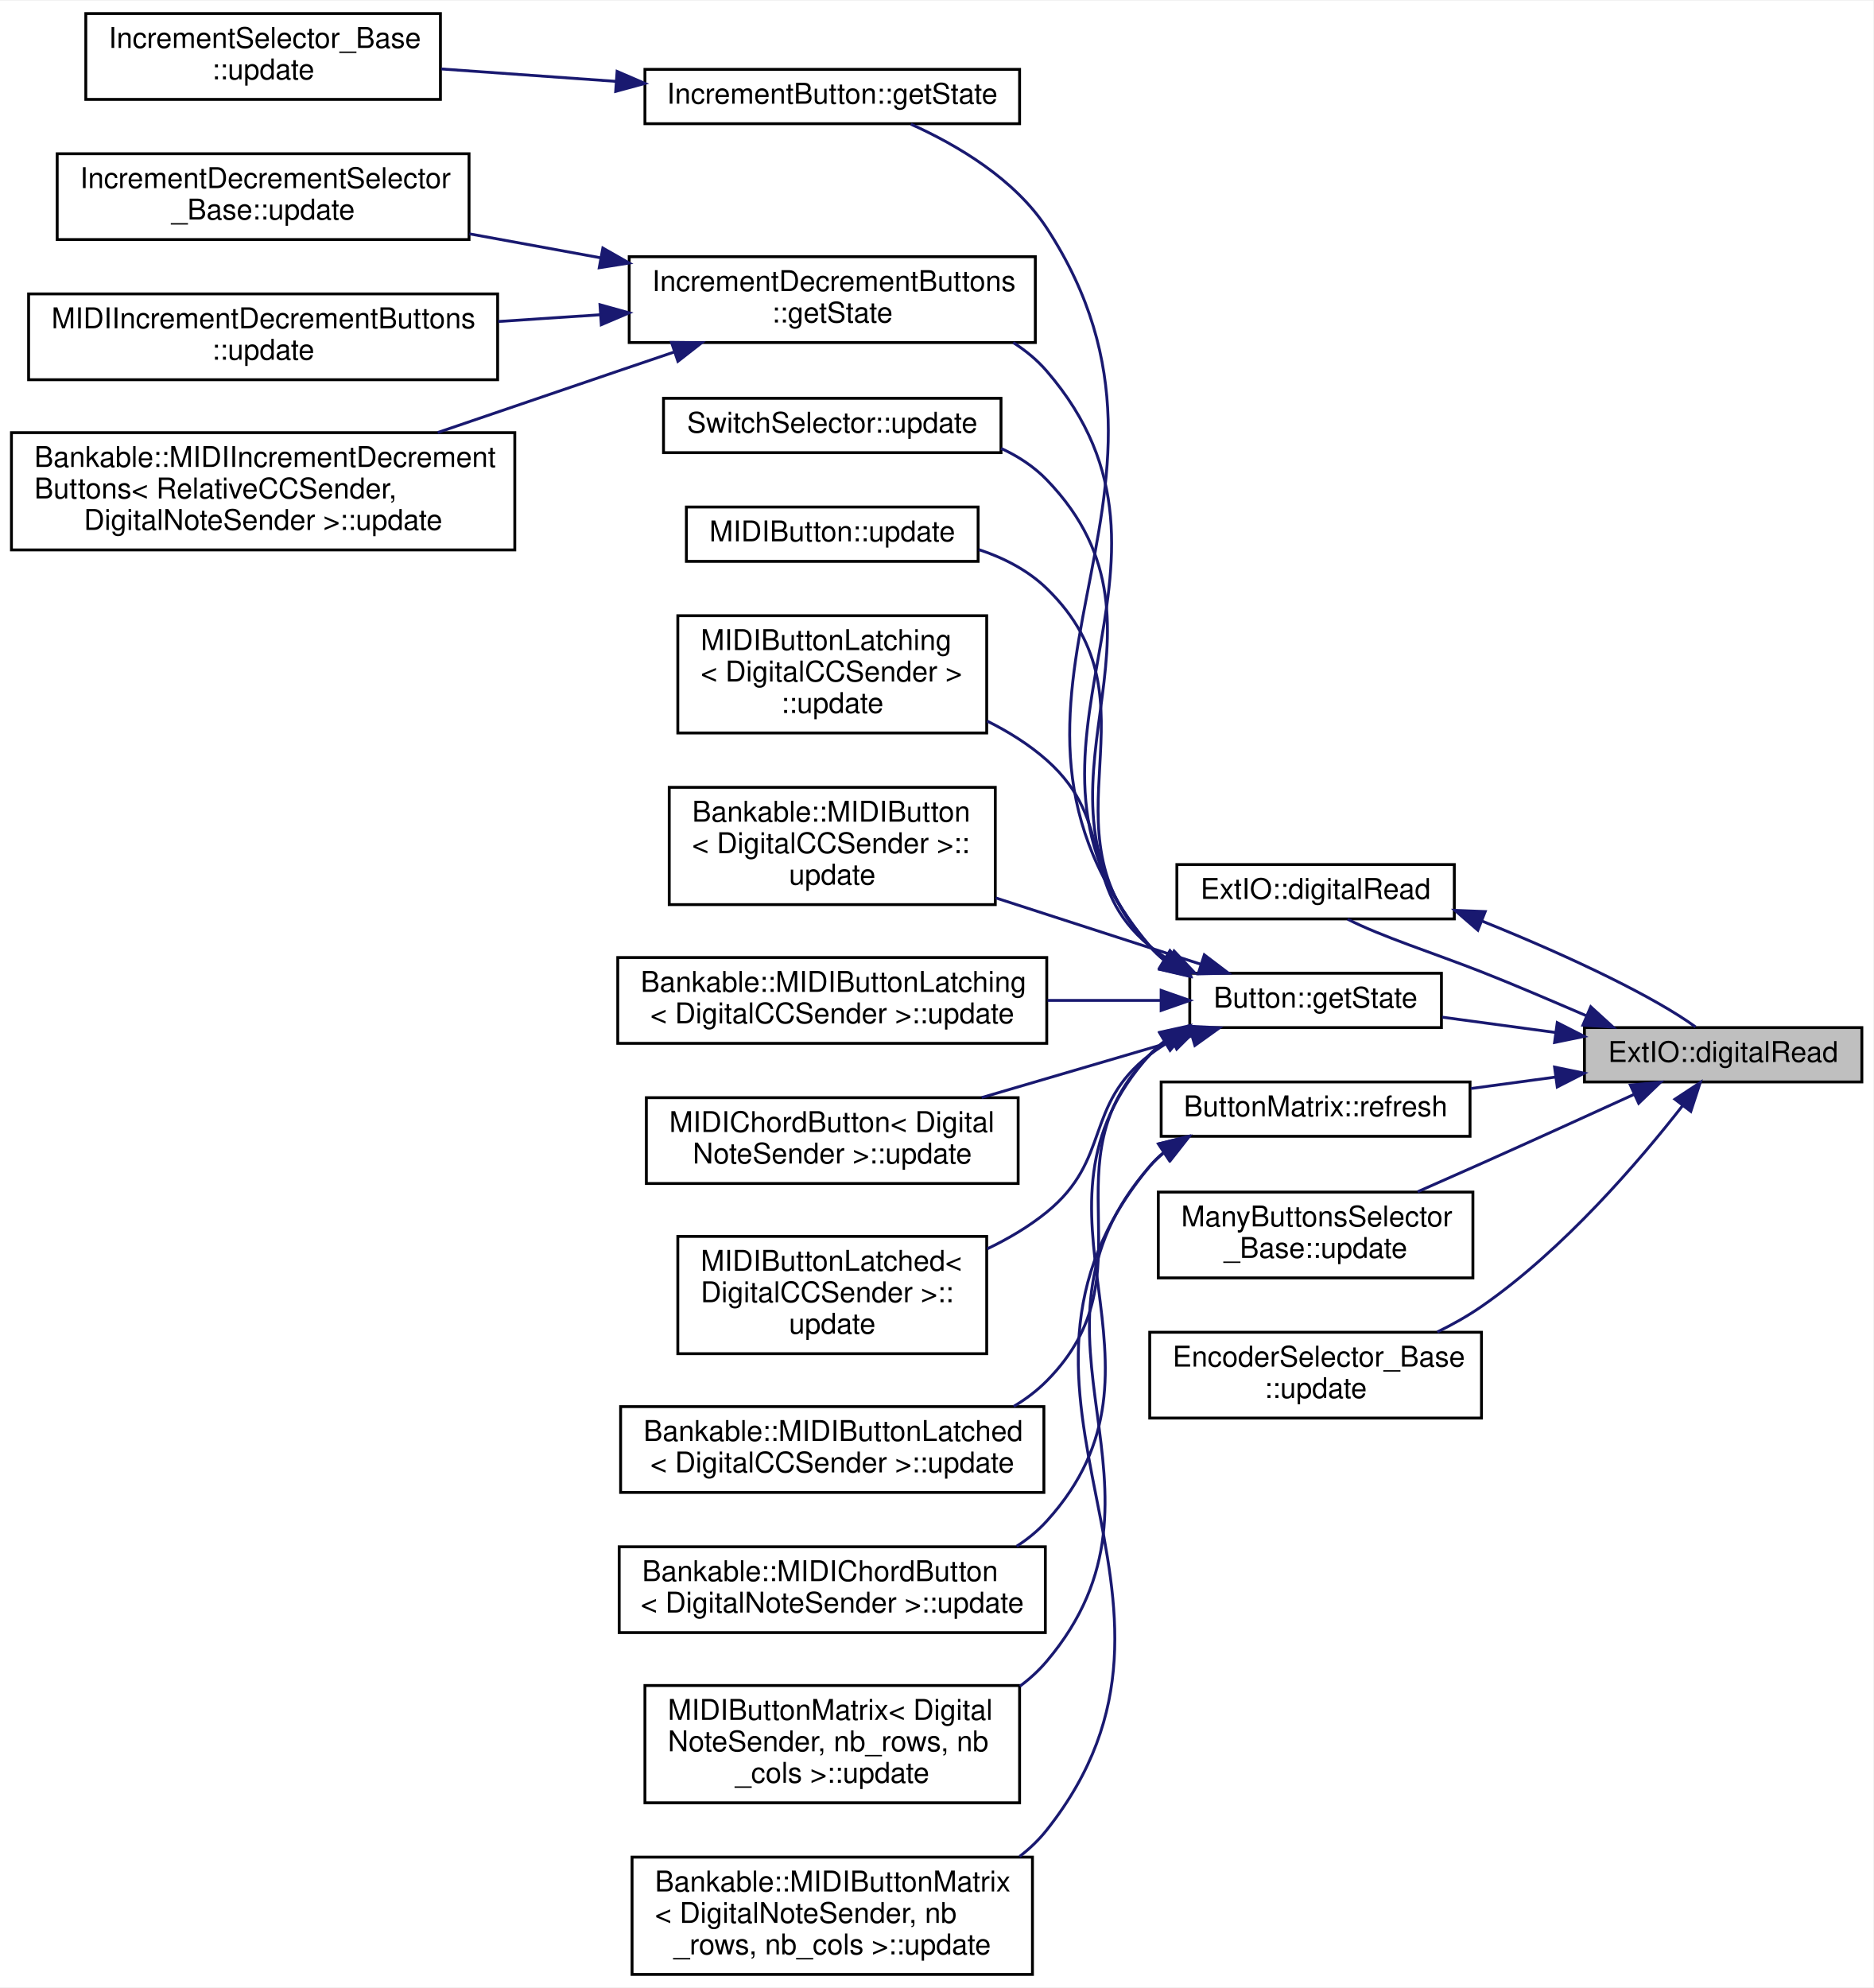
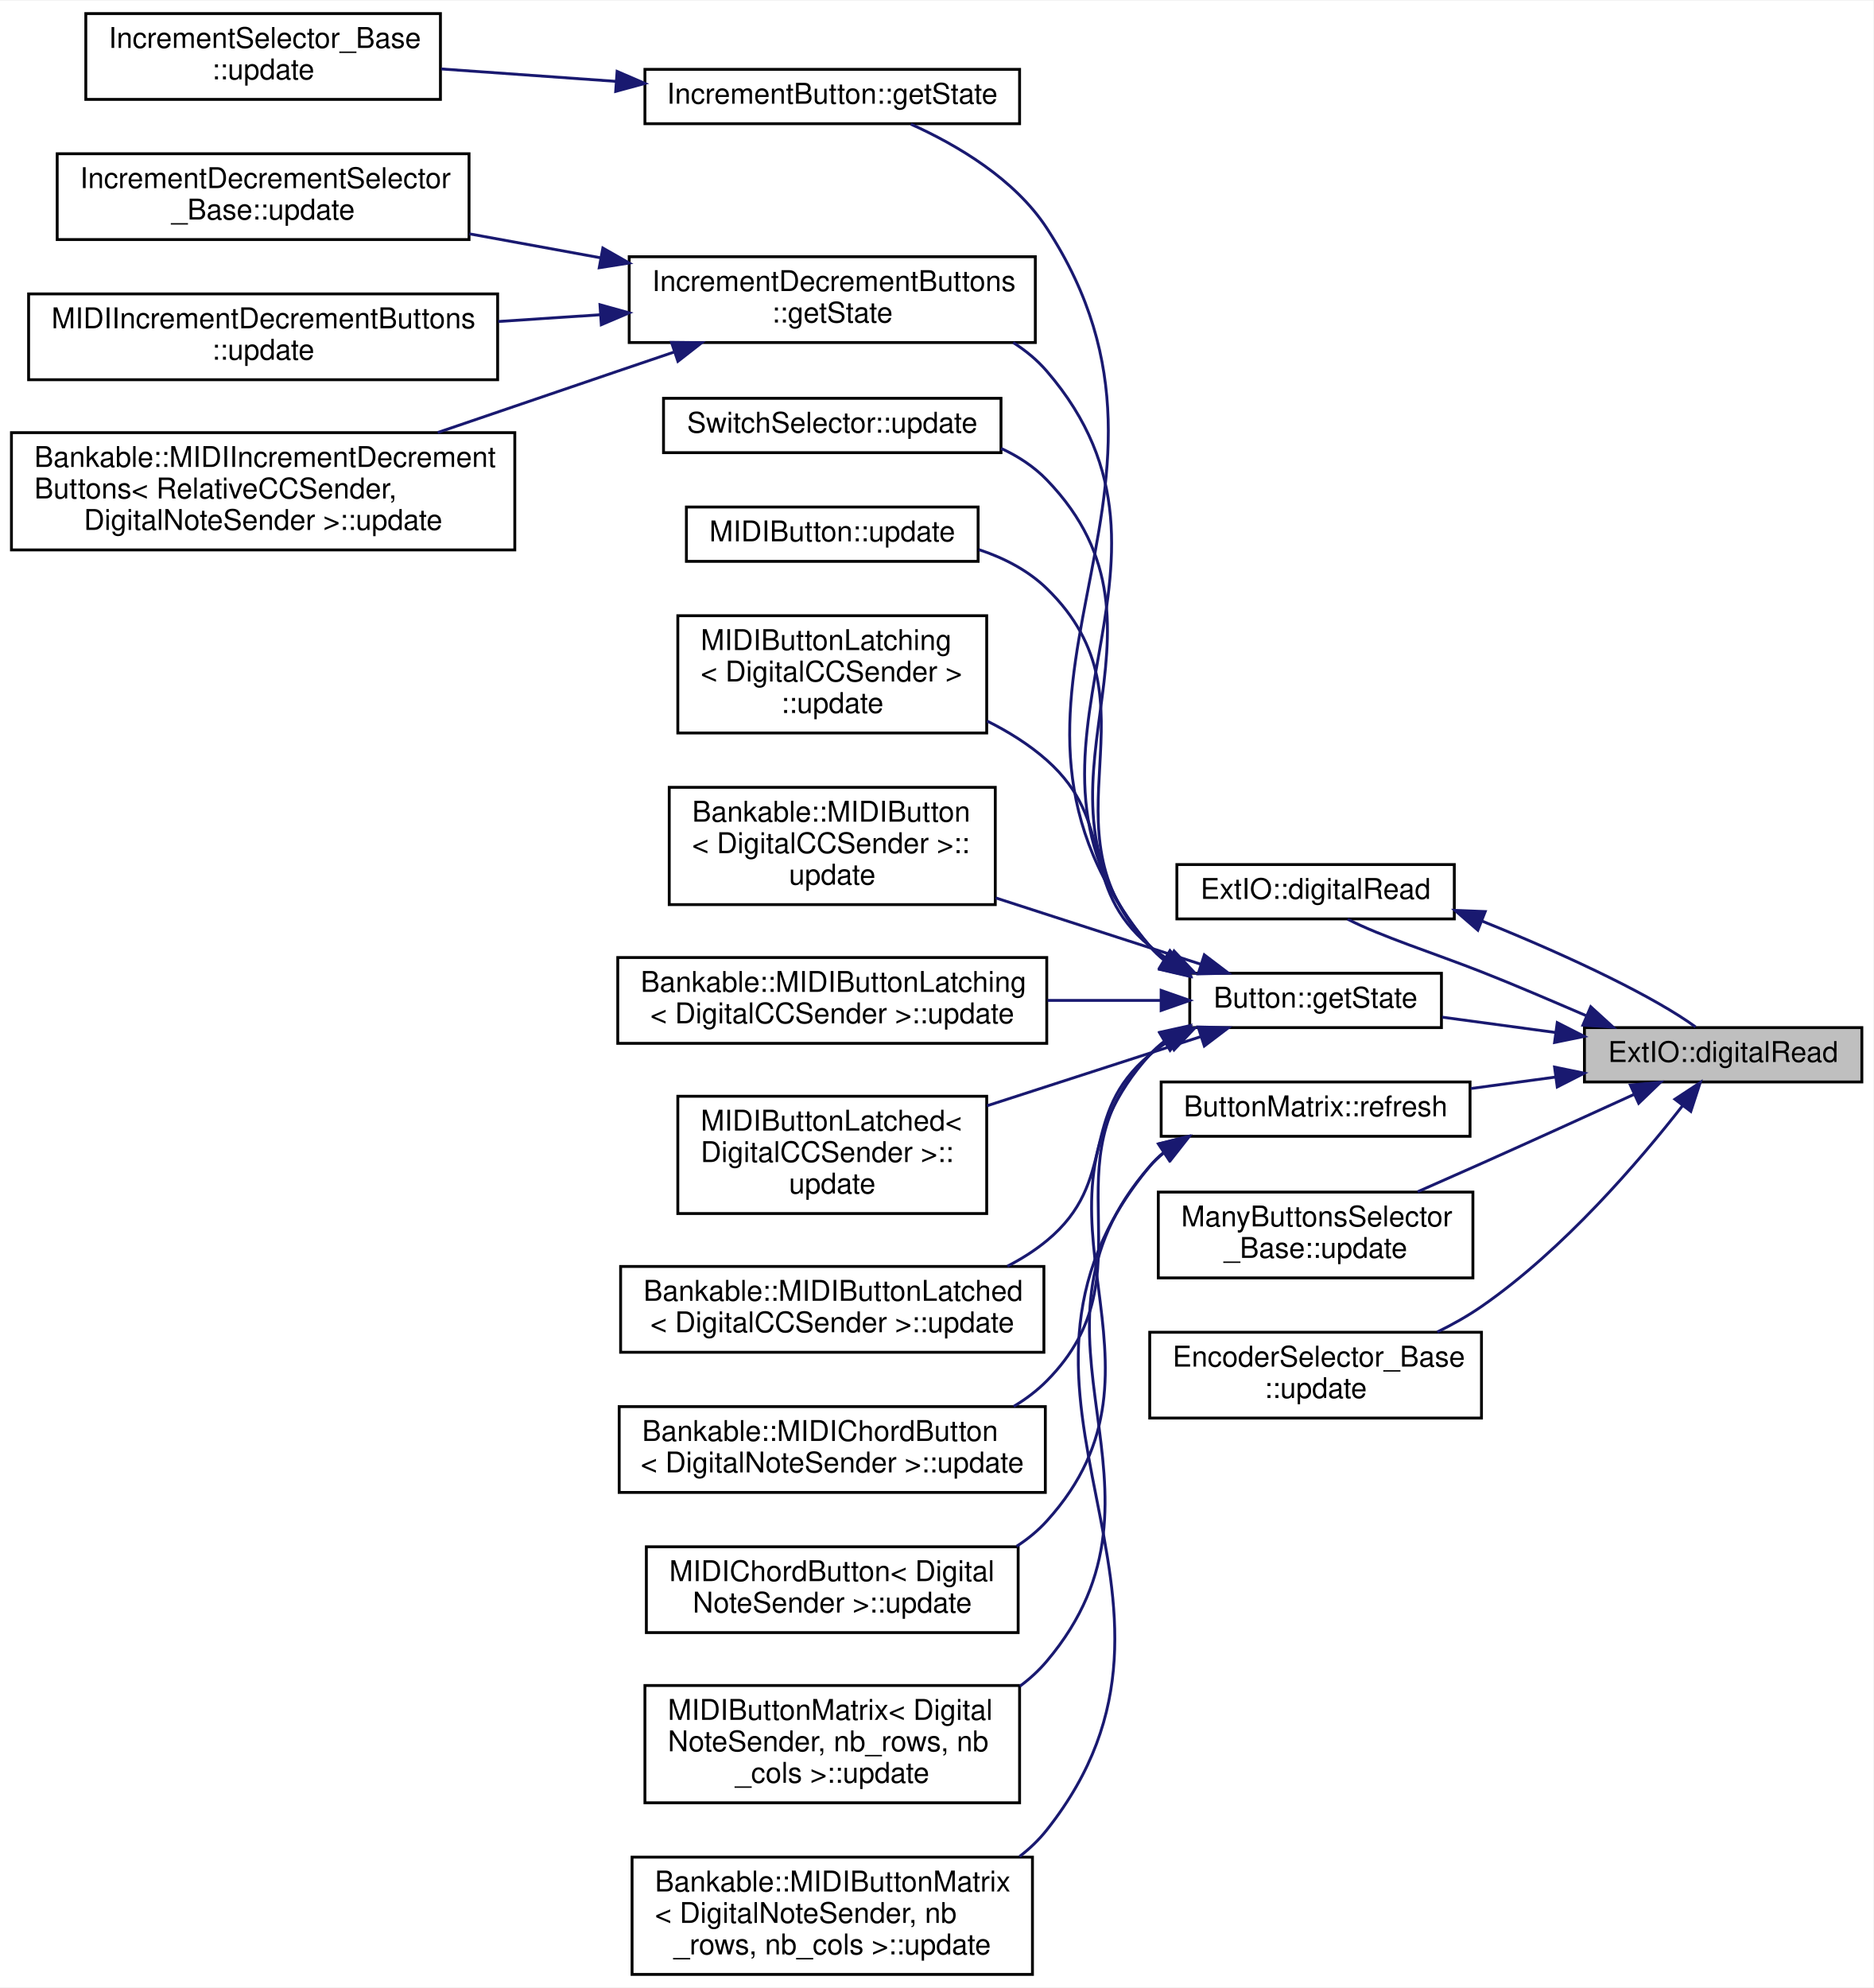
<svg xmlns="http://www.w3.org/2000/svg" xmlns:xlink="http://www.w3.org/1999/xlink" width="655pt" height="695pt" viewBox="0.00 0.00 655.00 694.50">
  <g id="graph0" class="graph" transform="scale(1 1) rotate(0) translate(4 690.5)">
    <polygon fill="white" stroke="none" points="-4,4 -4,-690.5 651,-690.5 651,4 -4,4" />
    <g id="node1" class="node">
      <g id="a_node1">
        <a xlink:title="An ExtIO version of the Arduino function.">
          <polygon fill="#bfbfbf" stroke="black" points="550,-312.5 550,-331.5 647,-331.5 647,-312.5 550,-312.5" />
          <text text-anchor="middle" x="598.5" y="-319.5" font-family="Helvetica,sans-Serif" font-size="10.00">ExtIO::digitalRead</text>
        </a>
      </g>
    </g>
    <g id="node2" class="node">
      <g id="a_node2">
        <a xlink:href="../../d8/d3d/namespaceExtIO.html#a9e1b1e3ddc71a977fbf6df93c10cce82" target="_top" xlink:title="An ExtIO version of the Arduino function.">
          <polygon fill="white" stroke="black" points="407.5,-369.5 407.5,-388.5 504.5,-388.5 504.5,-369.5 407.5,-369.5" />
          <text text-anchor="middle" x="456" y="-376.5" font-family="Helvetica,sans-Serif" font-size="10.00">ExtIO::digitalRead</text>
        </a>
      </g>
    </g>
    <g id="edge1" class="edge">
      <path fill="none" stroke="midnightblue" d="M550.741,-335.614C538.862,-340.708 526.048,-346.266 514,-351 497.884,-357.333 478.702,-363.442 467.206,-369.408" />
      <polygon fill="midnightblue" stroke="midnightblue" points="552.208,-338.793 560.035,-331.653 549.464,-332.354 552.208,-338.793" />
    </g>
    <g id="node3" class="node">
      <g id="a_node3">
        <a xlink:href="../../d1/d19/classButton.html#a444805aabacda3e290d668d2fdf4c735" target="_top" xlink:title="Get the state of the button.">
          <polygon fill="white" stroke="black" points="412,-331.5 412,-350.5 500,-350.5 500,-331.5 412,-331.5" />
          <text text-anchor="middle" x="456" y="-338.5" font-family="Helvetica,sans-Serif" font-size="10.00">Button::getState</text>
        </a>
      </g>
    </g>
    <g id="edge3" class="edge">
      <path fill="none" stroke="midnightblue" d="M539.946,-329.783C526.685,-331.576 512.799,-333.454 500.265,-335.149" />
      <polygon fill="midnightblue" stroke="midnightblue" points="540.492,-333.241 549.933,-328.433 539.554,-326.304 540.492,-333.241" />
    </g>
    <g id="node19" class="node">
      <g id="a_node19">
        <a xlink:href="../../d8/d6c/classButtonMatrix.html#a1ba9c4b8860d3d9115a70f8d97f21cef" target="_top" xlink:title="Scan the matrix, read all button states, and call the onButtonChanged callback.">
          <polygon fill="white" stroke="black" points="402,-293.5 402,-312.5 510,-312.5 510,-293.5 402,-293.5" />
          <text text-anchor="middle" x="456" y="-300.5" font-family="Helvetica,sans-Serif" font-size="10.00">ButtonMatrix::refresh</text>
        </a>
      </g>
    </g>
    <g id="edge19" class="edge">
      <path fill="none" stroke="midnightblue" d="M539.892,-314.21C530.108,-312.886 519.985,-311.518 510.317,-310.21" />
      <polygon fill="midnightblue" stroke="midnightblue" points="539.554,-317.696 549.933,-315.567 540.492,-310.759 539.554,-317.696" />
    </g>
    <g id="node22" class="node">
      <g id="a_node22">
        <a xlink:href="../../d1/d3d/classManyButtonsSelector__Base.html#a66850c8ca52bae22eabd86568cb948b1" target="_top" xlink:title="Update this updatable.">
          <polygon fill="white" stroke="black" points="401,-244 401,-274 511,-274 511,-244 401,-244" />
          <text text-anchor="start" x="409" y="-262" font-family="Helvetica,sans-Serif" font-size="10.00">ManyButtonsSelector</text>
          <text text-anchor="middle" x="456" y="-251" font-family="Helvetica,sans-Serif" font-size="10.00">_Base::update</text>
        </a>
      </g>
    </g>
    <g id="edge22" class="edge">
      <path fill="none" stroke="midnightblue" d="M567.295,-308.133C551.45,-300.889 531.702,-291.91 514,-284 506.798,-280.782 499.068,-277.366 491.698,-274.128" />
      <polygon fill="midnightblue" stroke="midnightblue" points="566.054,-311.414 576.603,-312.394 568.967,-305.049 566.054,-311.414" />
    </g>
    <g id="node23" class="node">
      <g id="a_node23">
        <a xlink:href="../../d0/daf/classEncoderSelector__Base.html#ae2862f751184a7163e83947716a5b515" target="_top" xlink:title="Update this updatable.">
          <polygon fill="white" stroke="black" points="398,-195 398,-225 514,-225 514,-195 398,-195" />
          <text text-anchor="start" x="406" y="-213" font-family="Helvetica,sans-Serif" font-size="10.00">EncoderSelector_Base</text>
          <text text-anchor="middle" x="456" y="-202" font-family="Helvetica,sans-Serif" font-size="10.00">::update</text>
        </a>
      </g>
    </g>
    <g id="edge23" class="edge">
      <path fill="none" stroke="midnightblue" d="M584.357,-304.263C569.209,-284.847 542.69,-253.843 514,-234 509.231,-230.702 503.938,-227.727 498.554,-225.086" />
      <polygon fill="midnightblue" stroke="midnightblue" points="581.633,-306.463 590.483,-312.287 587.196,-302.215 581.633,-306.463" />
    </g>
    <g id="edge2" class="edge">
      <path fill="none" stroke="midnightblue" d="M514.175,-368.752C547.238,-355.442 575.128,-341.747 588.854,-331.737" />
      <polygon fill="midnightblue" stroke="midnightblue" points="512.731,-365.56 504.72,-372.493 515.307,-372.069 512.731,-365.56" />
    </g>
    <g id="node4" class="node">
      <g id="a_node4">
        <a xlink:href="../../df/d38/classIncrementButton.html#a420ed67682567f9df6a00d437af8b029" target="_top" xlink:title="Get the state of the increment button.">
          <polygon fill="white" stroke="black" points="221.5,-647.5 221.5,-666.5 352.5,-666.5 352.5,-647.5 221.5,-647.5" />
          <text text-anchor="middle" x="287" y="-654.5" font-family="Helvetica,sans-Serif" font-size="10.00">IncrementButton::getState</text>
        </a>
      </g>
    </g>
    <g id="edge4" class="edge">
      <path fill="none" stroke="midnightblue" d="M403.059,-355.04C401.222,-356.531 399.521,-358.178 398,-360 325.765,-446.503 423.623,-516.643 362,-611 350.833,-628.098 330.865,-639.955 314.484,-647.344" />
      <polygon fill="midnightblue" stroke="midnightblue" points="405.28,-357.776 411.845,-349.46 401.527,-351.867 405.28,-357.776" />
    </g>
    <g id="node6" class="node">
      <g id="a_node6">
        <a xlink:href="../../d5/d20/classIncrementDecrementButtons.html#a2e207d948f38c1cca993dc4d967ebef6" target="_top" xlink:title="Get the state of the increment button.">
          <polygon fill="white" stroke="black" points="216,-571 216,-601 358,-601 358,-571 216,-571" />
          <text text-anchor="start" x="224" y="-589" font-family="Helvetica,sans-Serif" font-size="10.00">IncrementDecrementButtons</text>
          <text text-anchor="middle" x="287" y="-578" font-family="Helvetica,sans-Serif" font-size="10.00">::getState</text>
        </a>
      </g>
    </g>
    <g id="edge6" class="edge">
      <path fill="none" stroke="midnightblue" d="M403.137,-355.107C401.279,-356.579 399.552,-358.205 398,-360 338.627,-428.639 421.234,-492.241 362,-561 358.637,-564.904 354.641,-568.2 350.276,-570.982" />
      <polygon fill="midnightblue" stroke="midnightblue" points="405.358,-357.846 411.987,-349.581 401.651,-351.908 405.358,-357.846" />
    </g>
    <g id="node10" class="node">
      <g id="a_node10">
        <a xlink:href="../../df/def/classSwitchSelector.html#a215378b23b288289337b5b03e99f527d" target="_top" xlink:title="Update this updatable.">
          <polygon fill="white" stroke="black" points="228,-532.5 228,-551.5 346,-551.5 346,-532.5 228,-532.5" />
          <text text-anchor="middle" x="287" y="-539.5" font-family="Helvetica,sans-Serif" font-size="10.00">SwitchSelector::update</text>
        </a>
      </g>
    </g>
    <g id="edge10" class="edge">
      <path fill="none" stroke="midnightblue" d="M403.125,-355.263C401.282,-356.694 399.56,-358.268 398,-360 348.348,-415.126 413.562,-469.656 362,-523 357.483,-527.673 351.984,-531.253 346.045,-533.988" />
      <polygon fill="midnightblue" stroke="midnightblue" points="405.197,-358.097 411.863,-349.862 401.517,-352.142 405.197,-358.097" />
    </g>
    <g id="node11" class="node">
      <g id="a_node11">
        <a xlink:href="../../d6/d72/classMIDIButton.html#a52f5d10cded015028110a2139cdadd6b" target="_top" xlink:title="Update this updatable.">
          <polygon fill="white" stroke="black" points="236,-494.5 236,-513.5 338,-513.5 338,-494.5 236,-494.5" />
          <text text-anchor="middle" x="287" y="-501.5" font-family="Helvetica,sans-Serif" font-size="10.00">MIDIButton::update</text>
        </a>
      </g>
    </g>
    <g id="edge11" class="edge">
      <path fill="none" stroke="midnightblue" d="M403.157,-355.464C401.316,-356.841 399.584,-358.349 398,-360 357.973,-401.717 403.471,-444.718 362,-485 355.435,-491.377 347.033,-495.696 338.261,-498.604" />
      <polygon fill="midnightblue" stroke="midnightblue" points="405.074,-358.396 411.823,-350.229 401.454,-352.404 405.074,-358.396" />
    </g>
    <g id="node12" class="node">
      <g id="a_node12">
        <a xlink:href="../../d8/de1/classMIDIButtonLatching.html#ae18cb71efe09ebeab1cac9ed84e770b0" target="_top" xlink:title=" ">
          <polygon fill="white" stroke="black" points="233,-434.5 233,-475.5 341,-475.5 341,-434.5 233,-434.5" />
          <text text-anchor="start" x="241" y="-463.5" font-family="Helvetica,sans-Serif" font-size="10.00">MIDIButtonLatching</text>
          <text text-anchor="start" x="241" y="-452.5" font-family="Helvetica,sans-Serif" font-size="10.00">&lt; DigitalCCSender &gt;</text>
          <text text-anchor="middle" x="287" y="-441.5" font-family="Helvetica,sans-Serif" font-size="10.00">::update</text>
        </a>
      </g>
    </g>
    <g id="edge12" class="edge">
      <path fill="none" stroke="midnightblue" d="M404.525,-355.358C402.228,-356.765 400.036,-358.308 398,-360 372.602,-381.107 386.716,-403.099 362,-425 355.878,-430.424 348.648,-434.942 341.145,-438.682" />
      <polygon fill="midnightblue" stroke="midnightblue" points="406.517,-358.269 413.802,-350.577 403.31,-352.047 406.517,-358.269" />
    </g>
    <g id="node13" class="node">
      <g id="a_node13">
        <a xlink:href="../../d9/df9/classBankable_1_1MIDIButton.html#a71353bf7f61b315806046ab3ce7ebc9b" target="_top" xlink:title=" ">
          <polygon fill="white" stroke="black" points="230,-374.5 230,-415.5 344,-415.5 344,-374.5 230,-374.5" />
          <text text-anchor="start" x="238" y="-403.5" font-family="Helvetica,sans-Serif" font-size="10.00">Bankable::MIDIButton</text>
          <text text-anchor="start" x="238" y="-392.5" font-family="Helvetica,sans-Serif" font-size="10.00">&lt; DigitalCCSender &gt;::</text>
          <text text-anchor="middle" x="287" y="-381.5" font-family="Helvetica,sans-Serif" font-size="10.00">update</text>
        </a>
      </g>
    </g>
    <g id="edge13" class="edge">
      <path fill="none" stroke="midnightblue" d="M415.832,-353.665C394.49,-360.566 367.705,-369.227 344.175,-376.836" />
      <polygon fill="midnightblue" stroke="midnightblue" points="417.09,-356.937 425.528,-350.53 414.936,-350.276 417.09,-356.937" />
    </g>
    <g id="node14" class="node">
      <g id="a_node14">
        <a xlink:href="../../d3/d0b/classBankable_1_1MIDIButtonLatching.html#a5c2d89e69e4d800de47af9eb5f39d50f" target="_top" xlink:title=" ">
          <polygon fill="white" stroke="black" points="212,-326 212,-356 362,-356 362,-326 212,-326" />
          <text text-anchor="start" x="220" y="-344" font-family="Helvetica,sans-Serif" font-size="10.00">Bankable::MIDIButtonLatching</text>
          <text text-anchor="middle" x="287" y="-333" font-family="Helvetica,sans-Serif" font-size="10.00">&lt; DigitalCCSender &gt;::update</text>
        </a>
      </g>
    </g>
    <g id="edge14" class="edge">
      <path fill="none" stroke="midnightblue" d="M401.728,-341C389.177,-341 375.573,-341 362.284,-341" />
      <polygon fill="midnightblue" stroke="midnightblue" points="401.993,-344.5 411.993,-341 401.993,-337.5 401.993,-344.5" />
    </g>
    <g id="node15" class="node">
      <g id="a_node15">
-         <a xlink:href="../../dd/d29/classMIDIChordButton.html#a1dab786cd92de03e00877e1a82e8fd5f" target="_top" xlink:title=" ">
-           <polygon fill="white" stroke="black" points="222,-277 222,-307 352,-307 352,-277 222,-277" />
-           <text text-anchor="start" x="230" y="-295" font-family="Helvetica,sans-Serif" font-size="10.00">MIDIChordButton&lt; Digital</text>
-           <text text-anchor="middle" x="287" y="-284" font-family="Helvetica,sans-Serif" font-size="10.00">NoteSender &gt;::update</text>
+         <a xlink:href="../../d3/d88/classMIDIButtonLatched.html#a30aa22dd2256830b3db9950aba9d3cab" target="_top" xlink:title=" ">
+           <polygon fill="white" stroke="black" points="233,-266.5 233,-307.5 341,-307.5 341,-266.5 233,-266.5" />
+           <text text-anchor="start" x="241" y="-295.5" font-family="Helvetica,sans-Serif" font-size="10.00">MIDIButtonLatched&lt;</text>
+           <text text-anchor="start" x="241" y="-284.5" font-family="Helvetica,sans-Serif" font-size="10.00"> DigitalCCSender &gt;::</text>
+           <text text-anchor="middle" x="287" y="-273.5" font-family="Helvetica,sans-Serif" font-size="10.00">update</text>
        </a>
      </g>
    </g>
    <g id="edge15" class="edge">
-       <path fill="none" stroke="midnightblue" d="M412.554,-328.546C390.248,-322.001 362.737,-313.929 339.248,-307.037" />
-       <polygon fill="midnightblue" stroke="midnightblue" points="411.823,-331.979 422.404,-331.436 413.794,-325.262 411.823,-331.979" />
+       <path fill="none" stroke="midnightblue" d="M415.752,-328.309C393.496,-321.112 365.339,-312.008 341.128,-304.179" />
+       <polygon fill="midnightblue" stroke="midnightblue" points="414.936,-331.724 425.528,-331.47 417.09,-325.063 414.936,-331.724" />
    </g>
    <g id="node16" class="node">
      <g id="a_node16">
-         <a xlink:href="../../d3/d88/classMIDIButtonLatched.html#a30aa22dd2256830b3db9950aba9d3cab" target="_top" xlink:title=" ">
-           <polygon fill="white" stroke="black" points="233,-217.5 233,-258.5 341,-258.5 341,-217.5 233,-217.5" />
-           <text text-anchor="start" x="241" y="-246.5" font-family="Helvetica,sans-Serif" font-size="10.00">MIDIButtonLatched&lt;</text>
-           <text text-anchor="start" x="241" y="-235.5" font-family="Helvetica,sans-Serif" font-size="10.00"> DigitalCCSender &gt;::</text>
-           <text text-anchor="middle" x="287" y="-224.5" font-family="Helvetica,sans-Serif" font-size="10.00">update</text>
+         <a xlink:href="../../df/dca/classBankable_1_1MIDIButtonLatched.html#a8d533b707538276166747df9cbccf4a1" target="_top" xlink:title=" ">
+           <polygon fill="white" stroke="black" points="213,-218 213,-248 361,-248 361,-218 213,-218" />
+           <text text-anchor="start" x="221" y="-236" font-family="Helvetica,sans-Serif" font-size="10.00">Bankable::MIDIButtonLatched</text>
+           <text text-anchor="middle" x="287" y="-225" font-family="Helvetica,sans-Serif" font-size="10.00">&lt; DigitalCCSender &gt;::update</text>
        </a>
      </g>
    </g>
    <g id="edge16" class="edge">
-       <path fill="none" stroke="midnightblue" d="M405.834,-327.117C403.079,-325.581 400.441,-323.881 398,-322 374.857,-304.169 384.673,-285.424 362,-267 355.789,-261.953 348.594,-257.704 341.179,-254.151" />
-       <polygon fill="midnightblue" stroke="midnightblue" points="404.41,-330.315 414.94,-331.482 407.436,-324.003 404.41,-330.315" />
+       <path fill="none" stroke="midnightblue" d="M404.525,-326.642C402.228,-325.235 400.036,-323.692 398,-322 372.602,-300.893 387.484,-278.003 362,-257 357.831,-253.564 353.158,-250.616 348.241,-248.087" />
+       <polygon fill="midnightblue" stroke="midnightblue" points="403.31,-329.953 413.802,-331.423 406.517,-323.731 403.31,-329.953" />
    </g>
    <g id="node17" class="node">
      <g id="a_node17">
-         <a xlink:href="../../df/dca/classBankable_1_1MIDIButtonLatched.html#a8d533b707538276166747df9cbccf4a1" target="_top" xlink:title=" ">
-           <polygon fill="white" stroke="black" points="213,-169 213,-199 361,-199 361,-169 213,-169" />
-           <text text-anchor="start" x="221" y="-187" font-family="Helvetica,sans-Serif" font-size="10.00">Bankable::MIDIButtonLatched</text>
-           <text text-anchor="middle" x="287" y="-176" font-family="Helvetica,sans-Serif" font-size="10.00">&lt; DigitalCCSender &gt;::update</text>
+         <a xlink:href="../../da/d96/classBankable_1_1MIDIChordButton.html#a37b918b72f21b551c3302a62d6f076d0" target="_top" xlink:title=" ">
+           <polygon fill="white" stroke="black" points="212.5,-169 212.5,-199 361.5,-199 361.5,-169 212.5,-169" />
+           <text text-anchor="start" x="220.5" y="-187" font-family="Helvetica,sans-Serif" font-size="10.00">Bankable::MIDIChordButton</text>
+           <text text-anchor="middle" x="287" y="-176" font-family="Helvetica,sans-Serif" font-size="10.00">&lt; DigitalNoteSender &gt;::update</text>
        </a>
      </g>
    </g>
    <g id="edge17" class="edge">
      <path fill="none" stroke="midnightblue" d="M403.21,-326.485C401.354,-325.122 399.605,-323.631 398,-322 360.729,-284.132 399.425,-245.716 362,-208 358.575,-204.549 354.65,-201.593 350.434,-199.063" />
      <polygon fill="midnightblue" stroke="midnightblue" points="401.538,-329.563 411.919,-331.678 405.123,-323.55 401.538,-329.563" />
    </g>
    <g id="node18" class="node">
      <g id="a_node18">
-         <a xlink:href="../../da/d96/classBankable_1_1MIDIChordButton.html#a37b918b72f21b551c3302a62d6f076d0" target="_top" xlink:title=" ">
-           <polygon fill="white" stroke="black" points="212.5,-120 212.5,-150 361.5,-150 361.5,-120 212.5,-120" />
-           <text text-anchor="start" x="220.5" y="-138" font-family="Helvetica,sans-Serif" font-size="10.00">Bankable::MIDIChordButton</text>
-           <text text-anchor="middle" x="287" y="-127" font-family="Helvetica,sans-Serif" font-size="10.00">&lt; DigitalNoteSender &gt;::update</text>
+         <a xlink:href="../../dd/d29/classMIDIChordButton.html#a1dab786cd92de03e00877e1a82e8fd5f" target="_top" xlink:title=" ">
+           <polygon fill="white" stroke="black" points="222,-120 222,-150 352,-150 352,-120 222,-120" />
+           <text text-anchor="start" x="230" y="-138" font-family="Helvetica,sans-Serif" font-size="10.00">MIDIChordButton&lt; Digital</text>
+           <text text-anchor="middle" x="287" y="-127" font-family="Helvetica,sans-Serif" font-size="10.00">NoteSender &gt;::update</text>
        </a>
      </g>
    </g>
    <g id="edge18" class="edge">
      <path fill="none" stroke="midnightblue" d="M403.125,-326.737C401.282,-325.306 399.56,-323.732 398,-322 348.348,-266.874 411.876,-213.923 362,-159 358.913,-155.6 355.341,-152.681 351.466,-150.173" />
      <polygon fill="midnightblue" stroke="midnightblue" points="401.517,-329.858 411.863,-332.138 405.197,-323.903 401.517,-329.858" />
    </g>
    <g id="node5" class="node">
      <g id="a_node5">
        <a xlink:href="../../d4/de9/classIncrementSelector__Base.html#a1826ffc345c70d8d4ffe104fcc1e5f59" target="_top" xlink:title="Update this updatable.">
          <polygon fill="white" stroke="black" points="26,-656 26,-686 150,-686 150,-656 26,-656" />
          <text text-anchor="start" x="34" y="-674" font-family="Helvetica,sans-Serif" font-size="10.00">IncrementSelector_Base</text>
          <text text-anchor="middle" x="88" y="-663" font-family="Helvetica,sans-Serif" font-size="10.00">::update</text>
        </a>
      </g>
    </g>
    <g id="edge5" class="edge">
      <path fill="none" stroke="midnightblue" d="M211.412,-662.301C191.243,-663.734 169.651,-665.268 150.303,-666.643" />
      <polygon fill="midnightblue" stroke="midnightblue" points="211.768,-665.784 221.495,-661.584 211.272,-658.802 211.768,-665.784" />
    </g>
    <g id="node7" class="node">
      <g id="a_node7">
        <a xlink:href="../../de/d06/classIncrementDecrementSelector__Base.html#a6189ae8fc9b2ecd23bbd3c3835d42eb7" target="_top" xlink:title="Update this updatable.">
          <polygon fill="white" stroke="black" points="16,-607 16,-637 160,-637 160,-607 16,-607" />
          <text text-anchor="start" x="24" y="-625" font-family="Helvetica,sans-Serif" font-size="10.00">IncrementDecrementSelector</text>
          <text text-anchor="middle" x="88" y="-614" font-family="Helvetica,sans-Serif" font-size="10.00">_Base::update</text>
        </a>
      </g>
    </g>
    <g id="edge7" class="edge">
      <path fill="none" stroke="midnightblue" d="M206.093,-600.602C190.872,-603.384 175.037,-606.278 160.113,-609.005" />
      <polygon fill="midnightblue" stroke="midnightblue" points="206.783,-604.034 215.99,-598.794 205.524,-597.148 206.783,-604.034" />
    </g>
    <g id="node8" class="node">
      <g id="a_node8">
        <a xlink:href="../../dc/dc2/classMIDIIncrementDecrementButtons.html#a78a8c0eba892a286583a7c2d72d38af4" target="_top" xlink:title="Update this updatable.">
          <polygon fill="white" stroke="black" points="6,-558 6,-588 170,-588 170,-558 6,-558" />
          <text text-anchor="start" x="14" y="-576" font-family="Helvetica,sans-Serif" font-size="10.00">MIDIIncrementDecrementButtons</text>
          <text text-anchor="middle" x="88" y="-565" font-family="Helvetica,sans-Serif" font-size="10.00">::update</text>
        </a>
      </g>
    </g>
    <g id="edge8" class="edge">
      <path fill="none" stroke="midnightblue" d="M205.79,-580.707C194.059,-579.933 181.968,-579.135 170.216,-578.359" />
      <polygon fill="midnightblue" stroke="midnightblue" points="205.782,-584.214 215.99,-581.38 206.243,-577.229 205.782,-584.214" />
    </g>
    <g id="node9" class="node">
      <g id="a_node9">
        <a xlink:href="../../d1/d2f/classBankable_1_1MIDIIncrementDecrementButtons.html#afb859b92b315cd74bd4cf008840cccd2" target="_top" xlink:title=" ">
          <polygon fill="white" stroke="black" points="-1.42109e-14,-498.5 -1.42109e-14,-539.5 176,-539.5 176,-498.5 -1.42109e-14,-498.5" />
          <text text-anchor="start" x="8" y="-527.5" font-family="Helvetica,sans-Serif" font-size="10.00">Bankable::MIDIIncrementDecrement</text>
          <text text-anchor="start" x="8" y="-516.5" font-family="Helvetica,sans-Serif" font-size="10.00">Buttons&lt; RelativeCCSender,</text>
          <text text-anchor="middle" x="88" y="-505.5" font-family="Helvetica,sans-Serif" font-size="10.00"> DigitalNoteSender &gt;::update</text>
        </a>
      </g>
    </g>
    <g id="edge9" class="edge">
      <path fill="none" stroke="midnightblue" d="M231.725,-567.686C225.079,-565.437 218.384,-563.168 212,-561 191.489,-554.033 169.064,-546.385 149.045,-539.547" />
      <polygon fill="midnightblue" stroke="midnightblue" points="230.788,-571.064 241.382,-570.953 233.031,-564.433 230.788,-571.064" />
    </g>
    <g id="node20" class="node">
      <g id="a_node20">
        <a xlink:href="../../d0/d54/classMIDIButtonMatrix.html#a8882f74a53c6e8777d814e335cf31dbc" target="_top" xlink:title=" ">
          <polygon fill="white" stroke="black" points="221.5,-60.5 221.5,-101.5 352.5,-101.5 352.5,-60.5 221.5,-60.5" />
          <text text-anchor="start" x="229.5" y="-89.5" font-family="Helvetica,sans-Serif" font-size="10.00">MIDIButtonMatrix&lt; Digital</text>
          <text text-anchor="start" x="229.5" y="-78.5" font-family="Helvetica,sans-Serif" font-size="10.00">NoteSender, nb_rows, nb</text>
          <text text-anchor="middle" x="287" y="-67.5" font-family="Helvetica,sans-Serif" font-size="10.00">_cols &gt;::update</text>
        </a>
      </g>
    </g>
    <g id="edge20" class="edge">
      <path fill="none" stroke="midnightblue" d="M403.085,-287.836C401.252,-286.37 399.544,-284.763 398,-283 346.259,-223.917 412.668,-170.005 362,-110 359.24,-106.732 356.064,-103.83 352.612,-101.253" />
      <polygon fill="midnightblue" stroke="midnightblue" points="401.479,-290.963 411.79,-293.398 405.248,-285.065 401.479,-290.963" />
    </g>
    <g id="node21" class="node">
      <g id="a_node21">
        <a xlink:href="../../d3/d65/classBankable_1_1MIDIButtonMatrix.html#a2d8de9b7ddfda6b89ebedd96036c9cf5" target="_top" xlink:title=" ">
          <polygon fill="white" stroke="black" points="217,-0.5 217,-41.5 357,-41.5 357,-0.5 217,-0.5" />
          <text text-anchor="start" x="225" y="-29.5" font-family="Helvetica,sans-Serif" font-size="10.00">Bankable::MIDIButtonMatrix</text>
          <text text-anchor="start" x="225" y="-18.5" font-family="Helvetica,sans-Serif" font-size="10.00">&lt; DigitalNoteSender, nb</text>
          <text text-anchor="middle" x="287" y="-7.5" font-family="Helvetica,sans-Serif" font-size="10.00">_rows, nb_cols &gt;::update</text>
        </a>
      </g>
    </g>
    <g id="edge21" class="edge">
      <path fill="none" stroke="midnightblue" d="M402.873,-287.852C401.108,-286.382 399.471,-284.769 398,-283 331.288,-202.767 426.78,-132.801 362,-51 359.246,-47.522 356.024,-44.445 352.495,-41.723" />
      <polygon fill="midnightblue" stroke="midnightblue" points="401.03,-290.83 411.302,-293.428 404.892,-284.991 401.03,-290.83" />
    </g>
  </g>
</svg>
